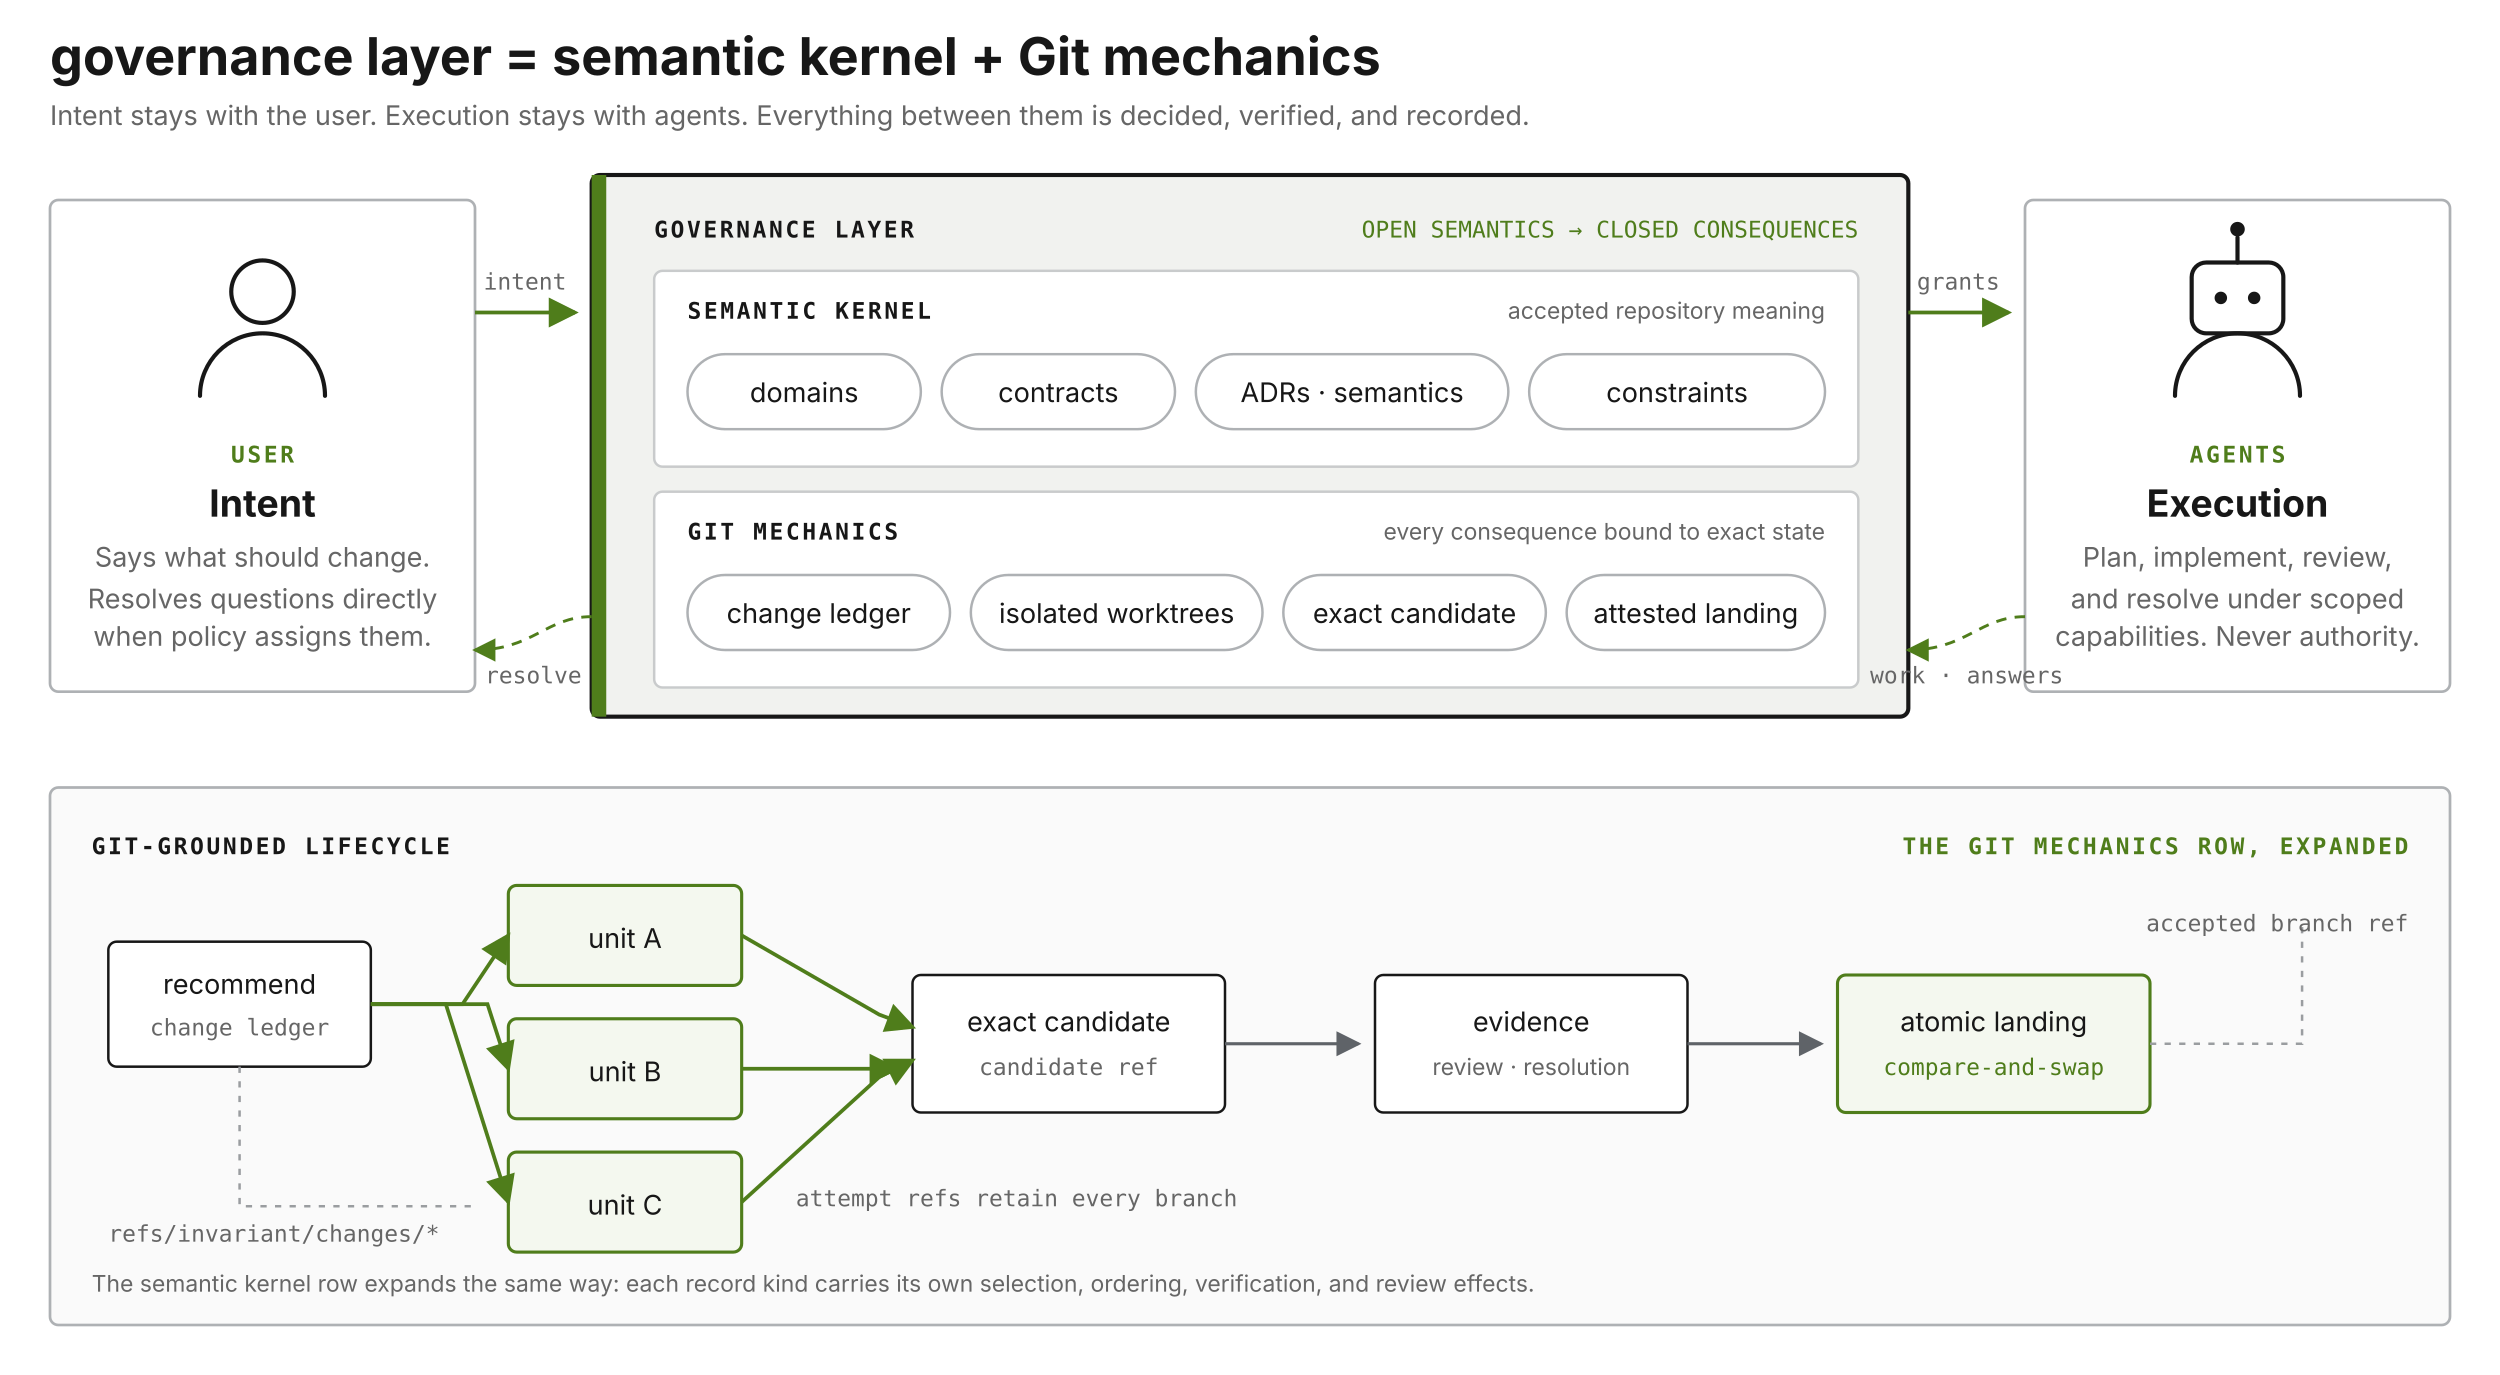
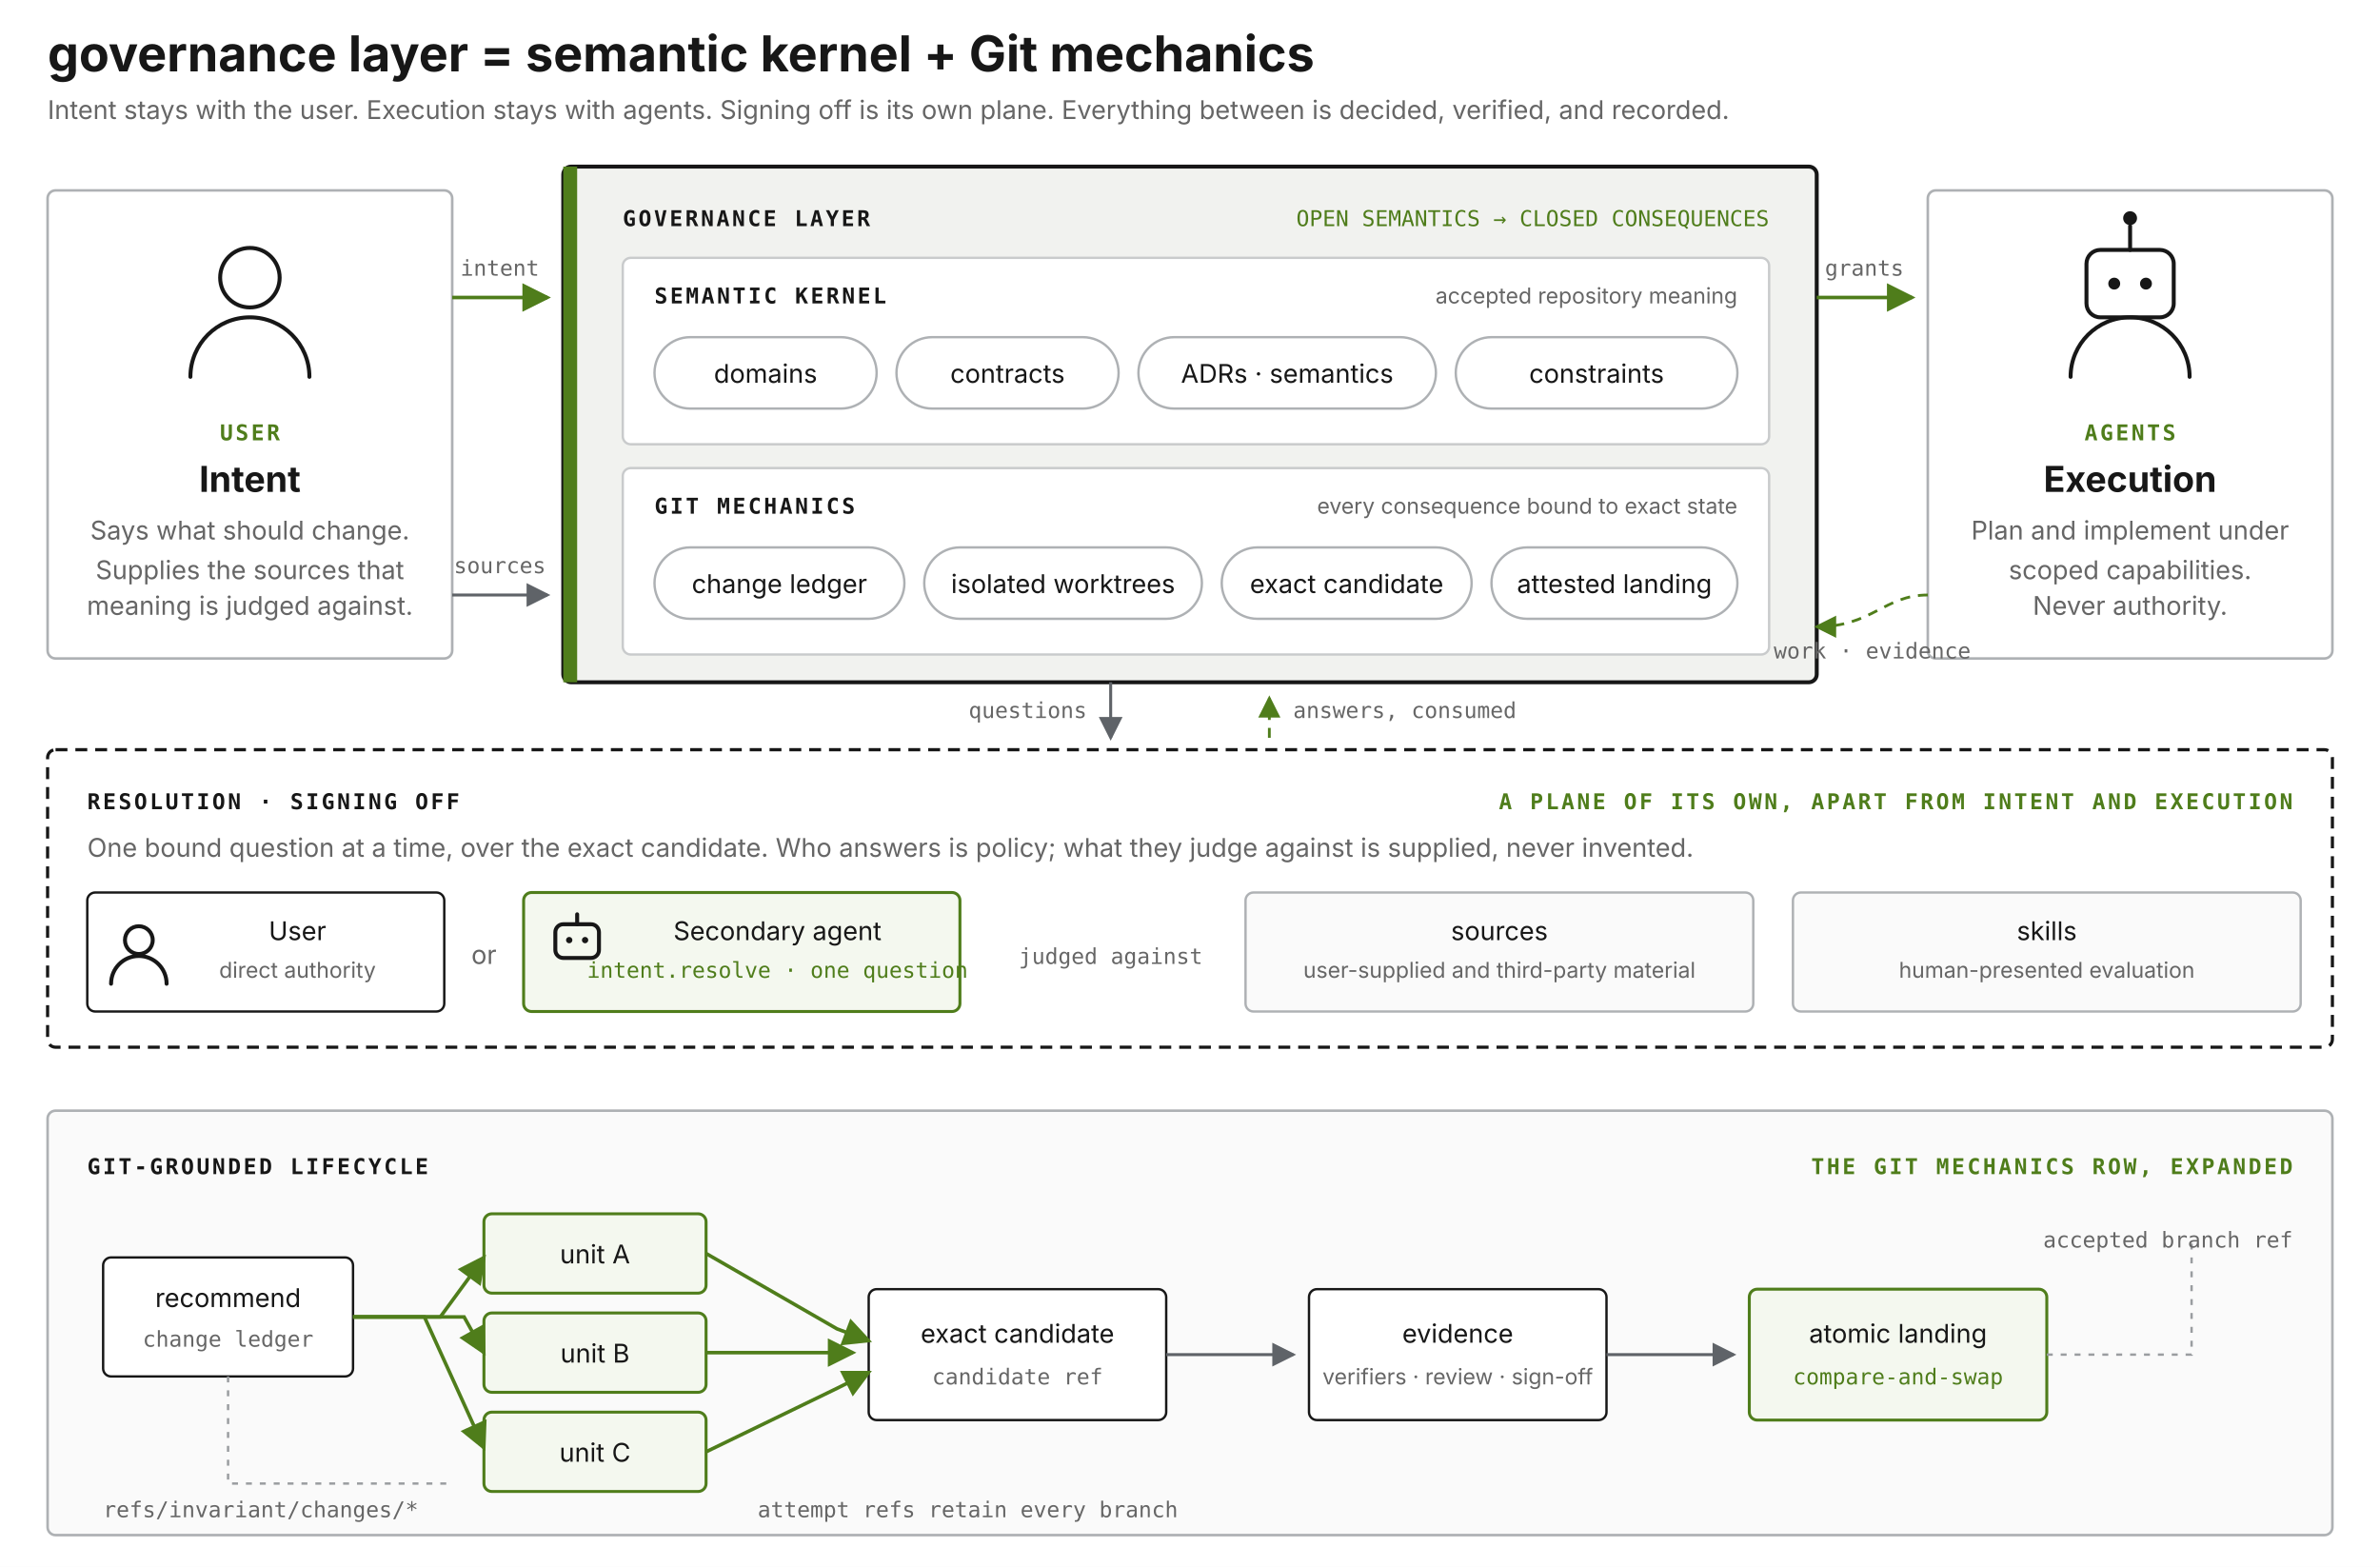
- <svg xmlns="http://www.w3.org/2000/svg" width="1200" height="660" viewBox="0 0 1200 660" role="img" aria-labelledby="title desc">
+ <svg xmlns="http://www.w3.org/2000/svg" width="1200" height="790" viewBox="0 0 1200 790" role="img" aria-labelledby="title desc">
  <defs>
    <marker id="arrow" markerWidth="8" markerHeight="8" refX="7" refY="4" orient="auto">
      <path d="M0 0L8 4L0 8Z" fill="#5f6368" />
    </marker>
    <marker id="green-arrow" markerWidth="8" markerHeight="8" refX="7" refY="4" orient="auto">
      <path d="M0 0L8 4L0 8Z" fill="#4f7d1b" />
    </marker>
    <style>
      .sans{font-family:Inter,ui-sans-serif,system-ui,-apple-system,BlinkMacSystemFont,"Segoe UI",sans-serif}
      .mono{font-family:ui-monospace,SFMono-Regular,Menlo,Consolas,monospace}
      .ink{fill:#171717}.muted{fill:#666}.green{fill:#4f7d1b}
      .eyebrow{font-size:11px;font-weight:750;letter-spacing:1.25px}
      .hero{font-size:25px;font-weight:680}.title{font-size:18px;font-weight:680}
      .body{font-size:13px}.small{font-size:11px}
      .card{fill:#fff;stroke:#aeb1b4;stroke-width:1.3}
      .kernel{fill:#f1f2ef;stroke:#171717;stroke-width:2}
      .row{fill:#fff;stroke:#c9cbcc;stroke-width:1.2}
      .lane{fill:#fafafa;stroke:#aeb1b4;stroke-width:1.3}
+       .plane{fill:#fff;stroke:#171717;stroke-width:1.6;stroke-dasharray:6 4}
      .node{fill:#fff;stroke:#171717;stroke-width:1.2}
      .node-green{fill:#f4f8ef;stroke:#4f7d1b;stroke-width:1.5}
+       .ground-box{fill:#fafafa;stroke:#aeb1b4;stroke-width:1.2}
      .pill{fill:#fff;stroke:#aeb1b4;stroke-width:1.2}
      .icon{fill:none;stroke:#171717;stroke-width:2;stroke-linecap:round;stroke-linejoin:round}
      .icon-fill{fill:#171717}
      .arrow{fill:none;stroke:#5f6368;stroke-width:1.5;marker-end:url(#arrow)}
      .green-arrow{fill:none;stroke:#4f7d1b;stroke-width:1.8;marker-end:url(#green-arrow)}
      .return{fill:none;stroke:#4f7d1b;stroke-width:1.4;stroke-dasharray:5 4;marker-end:url(#green-arrow)}
      .ground{fill:none;stroke:#9a9da0;stroke-width:1.2;stroke-dasharray:3 4}
    </style>
  </defs>
-   <rect width="1200" height="660" fill="#fff" />
+   <rect width="1200" height="790" fill="#fff" />
  <g class="sans">
    <text x="24" y="36" class="ink hero">governance layer = semantic kernel + Git mechanics</text>
-     <text x="24" y="60" class="muted body">Intent stays with the user. Execution stays with agents. Everything between them is decided, verified, and recorded.</text>
+     <text x="24" y="60" class="muted body">Intent stays with the user. Execution stays with agents. Signing off is its own plane. Everything between is decided, verified, and recorded.</text>
    <rect x="24" y="96" width="204" height="236" rx="4" class="card" />
    <circle cx="126" cy="140" r="15" class="icon" />
    <path d="M96 190a30 30 0 0 1 60 0" class="icon" />
    <text x="126" y="222" text-anchor="middle" class="mono green eyebrow">USER</text>
    <text x="126" y="248" text-anchor="middle" class="ink title">Intent</text>
    <text x="126" y="272" text-anchor="middle" class="muted body">Says what should change.</text>
-     <text x="126" y="292" text-anchor="middle" class="muted body">Resolves questions directly</text>
-     <text x="126" y="310" text-anchor="middle" class="muted body">when policy assigns them.</text>
+     <text x="126" y="292" text-anchor="middle" class="muted body">Supplies the sources that</text>
+     <text x="126" y="310" text-anchor="middle" class="muted body">meaning is judged against.</text>
    <rect x="284" y="84" width="632" height="260" rx="4" class="kernel" />
    <rect x="284" y="84" width="7" height="260" fill="#4f7d1b" />
    <text x="314" y="114" class="mono ink eyebrow">GOVERNANCE LAYER</text>
    <text x="892" y="114" text-anchor="end" class="mono green small">OPEN SEMANTICS → CLOSED CONSEQUENCES</text>
    <rect x="314" y="130" width="578" height="94" rx="4" class="row" />
    <text x="330" y="153" class="mono ink eyebrow">SEMANTIC KERNEL</text>
    <text x="876" y="153" text-anchor="end" class="muted small">accepted repository meaning</text>
    <rect x="330" y="170" width="112" height="36" rx="18" class="pill" />
    <rect x="452" y="170" width="112" height="36" rx="18" class="pill" />
    <rect x="574" y="170" width="150" height="36" rx="18" class="pill" />
    <rect x="734" y="170" width="142" height="36" rx="18" class="pill" />
    <text x="386" y="193" text-anchor="middle" class="ink body">domains</text>
    <text x="508" y="193" text-anchor="middle" class="ink body">contracts</text>
    <text x="649" y="193" text-anchor="middle" class="ink body">ADRs · semantics</text>
    <text x="805" y="193" text-anchor="middle" class="ink body">constraints</text>
    <rect x="314" y="236" width="578" height="94" rx="4" class="row" />
    <text x="330" y="259" class="mono ink eyebrow">GIT MECHANICS</text>
    <text x="876" y="259" text-anchor="end" class="muted small">every consequence bound to exact state</text>
    <rect x="330" y="276" width="126" height="36" rx="18" class="pill" />
    <rect x="466" y="276" width="140" height="36" rx="18" class="pill" />
    <rect x="616" y="276" width="126" height="36" rx="18" class="pill" />
    <rect x="752" y="276" width="124" height="36" rx="18" class="pill" />
    <text x="393" y="299" text-anchor="middle" class="ink body">change ledger</text>
    <text x="536" y="299" text-anchor="middle" class="ink body">isolated worktrees</text>
    <text x="679" y="299" text-anchor="middle" class="ink body">exact candidate</text>
    <text x="814" y="299" text-anchor="middle" class="ink body">attested landing</text>
    <rect x="972" y="96" width="204" height="236" rx="4" class="card" />
    <rect x="1052" y="126" width="44" height="34" rx="7" class="icon" />
    <circle cx="1066" cy="143" r="3" class="icon-fill" />
    <circle cx="1082" cy="143" r="3" class="icon-fill" />
    <path d="M1074 126V114" class="icon" />
    <circle cx="1074" cy="110" r="3.5" class="icon-fill" />
    <path d="M1044 190a30 30 0 0 1 60 0" class="icon" />
    <text x="1074" y="222" text-anchor="middle" class="mono green eyebrow">AGENTS</text>
    <text x="1074" y="248" text-anchor="middle" class="ink title">Execution</text>
-     <text x="1074" y="272" text-anchor="middle" class="muted body">Plan, implement, review,</text>
-     <text x="1074" y="292" text-anchor="middle" class="muted body">and resolve under scoped</text>
-     <text x="1074" y="310" text-anchor="middle" class="muted body">capabilities. Never authority.</text>
+     <text x="1074" y="272" text-anchor="middle" class="muted body">Plan and implement under</text>
+     <text x="1074" y="292" text-anchor="middle" class="muted body">scoped capabilities.</text>
+     <text x="1074" y="310" text-anchor="middle" class="muted body">Never authority.</text>
    <path d="M228 150H276" class="green-arrow" />
    <text x="252" y="139" text-anchor="middle" class="mono muted small">intent</text>
-     <path d="M284 296C262 296 256 312 228 312" class="return" />
-     <text x="256" y="328" text-anchor="middle" class="mono muted small">resolve</text>
+     <path d="M228 300H276" class="arrow" />
+     <text x="252" y="289" text-anchor="middle" class="mono muted small">sources</text>
    <path d="M916 150H964" class="green-arrow" />
    <text x="940" y="139" text-anchor="middle" class="mono muted small">grants</text>
-     <path d="M972 296C950 296 944 312 916 312" class="return" />
-     <text x="944" y="328" text-anchor="middle" class="mono muted small">work · answers</text>
-     <rect x="24" y="378" width="1152" height="258" rx="4" class="lane" />
-     <text x="44" y="410" class="mono ink eyebrow">GIT-GROUNDED LIFECYCLE</text>
-     <text x="1156" y="410" text-anchor="end" class="mono green eyebrow">THE GIT MECHANICS ROW, EXPANDED</text>
-     <rect x="52" y="452" width="126" height="60" rx="4" class="node" />
-     <text x="115" y="477" text-anchor="middle" class="ink body">recommend</text>
-     <text x="115" y="497" text-anchor="middle" class="mono muted small">change ledger</text>
-     <rect x="244" y="425" width="112" height="48" rx="4" class="node-green" />
-     <rect x="244" y="489" width="112" height="48" rx="4" class="node-green" />
-     <rect x="244" y="553" width="112" height="48" rx="4" class="node-green" />
-     <text x="300" y="455" text-anchor="middle" class="ink body">unit A</text>
-     <text x="300" y="519" text-anchor="middle" class="ink body">unit B</text>
-     <text x="300" y="583" text-anchor="middle" class="ink body">unit C</text>
-     <rect x="438" y="468" width="150" height="66" rx="4" class="node" />
-     <text x="513" y="495" text-anchor="middle" class="ink body">exact candidate</text>
-     <text x="513" y="516" text-anchor="middle" class="mono muted small">candidate ref</text>
-     <rect x="660" y="468" width="150" height="66" rx="4" class="node" />
-     <text x="735" y="495" text-anchor="middle" class="ink body">evidence</text>
-     <text x="735" y="516" text-anchor="middle" class="muted small">review · resolution</text>
-     <rect x="882" y="468" width="150" height="66" rx="4" class="node-green" />
-     <text x="957" y="495" text-anchor="middle" class="ink body">atomic landing</text>
-     <text x="957" y="516" text-anchor="middle" class="mono green small">compare-and-swap</text>
-     <path d="M178 482H222L244 449" class="green-arrow" />
-     <path d="M178 482H234L244 513" class="green-arrow" />
-     <path d="M178 482H214L244 577" class="green-arrow" />
-     <path d="M356 449L422 487L438 493" class="green-arrow" />
-     <path d="M356 513H430" class="green-arrow" />
-     <path d="M356 577L422 517L438 509" class="green-arrow" />
-     <path d="M588 501H652" class="arrow" />
-     <path d="M810 501H874" class="arrow" />
-     <path d="M115 512V579H226" class="ground" />
-     <text x="52" y="596" class="mono muted small">refs/invariant/changes/*</text>
-     <text x="382" y="579" class="mono muted small">attempt refs retain every branch</text>
-     <path d="M1032 501H1105V443" class="ground" />
-     <text x="1156" y="447" text-anchor="end" class="mono muted small">accepted branch ref</text>
-     <text x="44" y="620" class="muted small">The semantic kernel row expands the same way: each record kind carries its own selection, ordering, verification, and review effects.</text>
+     <path d="M972 300C950 300 944 316 916 316" class="return" />
+     <text x="944" y="332" text-anchor="middle" class="mono muted small">work · evidence</text>
+     <rect x="24" y="378" width="1152" height="150" rx="4" class="plane" />
+     <text x="44" y="408" class="mono ink eyebrow">RESOLUTION · SIGNING OFF</text>
+     <text x="1156" y="408" text-anchor="end" class="mono green eyebrow">A PLANE OF ITS OWN, APART FROM INTENT AND EXECUTION</text>
+     <text x="44" y="432" class="muted body">One bound question at a time, over the exact candidate. Who answers is policy; what they judge against is supplied, never invented.</text>
+     <rect x="44" y="450" width="180" height="60" rx="4" class="node" />
+     <circle cx="70" cy="474" r="7" class="icon" />
+     <path d="M56 496a14 14 0 0 1 28 0" class="icon" />
+     <text x="150" y="474" text-anchor="middle" class="ink body">User</text>
+     <text x="150" y="493" text-anchor="middle" class="muted small">direct authority</text>
+     <text x="244" y="486" text-anchor="middle" class="muted body">or</text>
+     <rect x="264" y="450" width="220" height="60" rx="4" class="node-green" />
+     <rect x="280" y="466" width="22" height="17" rx="4" class="icon" />
+     <circle cx="287" cy="474" r="1.6" class="icon-fill" />
+     <circle cx="295" cy="474" r="1.6" class="icon-fill" />
+     <path d="M291 466V461" class="icon" />
+     <text x="392" y="474" text-anchor="middle" class="ink body">Secondary agent</text>
+     <text x="392" y="493" text-anchor="middle" class="mono green small">intent.resolve · one question</text>
+     <text x="560" y="486" text-anchor="middle" class="mono muted small">judged against</text>
+     <rect x="628" y="450" width="256" height="60" rx="4" class="ground-box" />
+     <text x="756" y="474" text-anchor="middle" class="ink body">sources</text>
+     <text x="756" y="493" text-anchor="middle" class="muted small">user-supplied and third-party material</text>
+     <rect x="904" y="450" width="256" height="60" rx="4" class="ground-box" />
+     <text x="1032" y="474" text-anchor="middle" class="ink body">skills</text>
+     <text x="1032" y="493" text-anchor="middle" class="muted small">human-presented evaluation</text>
+     <path d="M560 344V372" class="arrow" />
+     <text x="548" y="362" text-anchor="end" class="mono muted small">questions</text>
+     <path d="M640 372V352" class="return" />
+     <text x="652" y="362" class="mono muted small">answers, consumed</text>
+     <rect x="24" y="560" width="1152" height="214" rx="4" class="lane" />
+     <text x="44" y="592" class="mono ink eyebrow">GIT-GROUNDED LIFECYCLE</text>
+     <text x="1156" y="592" text-anchor="end" class="mono green eyebrow">THE GIT MECHANICS ROW, EXPANDED</text>
+     <rect x="52" y="634" width="126" height="60" rx="4" class="node" />
+     <text x="115" y="659" text-anchor="middle" class="ink body">recommend</text>
+     <text x="115" y="679" text-anchor="middle" class="mono muted small">change ledger</text>
+     <rect x="244" y="612" width="112" height="40" rx="4" class="node-green" />
+     <rect x="244" y="662" width="112" height="40" rx="4" class="node-green" />
+     <rect x="244" y="712" width="112" height="40" rx="4" class="node-green" />
+     <text x="300" y="637" text-anchor="middle" class="ink body">unit A</text>
+     <text x="300" y="687" text-anchor="middle" class="ink body">unit B</text>
+     <text x="300" y="737" text-anchor="middle" class="ink body">unit C</text>
+     <rect x="438" y="650" width="150" height="66" rx="4" class="node" />
+     <text x="513" y="677" text-anchor="middle" class="ink body">exact candidate</text>
+     <text x="513" y="698" text-anchor="middle" class="mono muted small">candidate ref</text>
+     <rect x="660" y="650" width="150" height="66" rx="4" class="node" />
+     <text x="735" y="677" text-anchor="middle" class="ink body">evidence</text>
+     <text x="735" y="698" text-anchor="middle" class="muted small">verifiers · review · sign-off</text>
+     <rect x="882" y="650" width="150" height="66" rx="4" class="node-green" />
+     <text x="957" y="677" text-anchor="middle" class="ink body">atomic landing</text>
+     <text x="957" y="698" text-anchor="middle" class="mono green small">compare-and-swap</text>
+     <path d="M178 664H222L244 634" class="green-arrow" />
+     <path d="M178 664H234L244 682" class="green-arrow" />
+     <path d="M178 664H214L244 730" class="green-arrow" />
+     <path d="M356 632L422 670L438 676" class="green-arrow" />
+     <path d="M356 682H430" class="green-arrow" />
+     <path d="M356 732L422 700L438 692" class="green-arrow" />
+     <path d="M588 683H652" class="arrow" />
+     <path d="M810 683H874" class="arrow" />
+     <path d="M115 694V748H226" class="ground" />
+     <text x="52" y="765" class="mono muted small">refs/invariant/changes/*</text>
+     <text x="382" y="765" class="mono muted small">attempt refs retain every branch</text>
+     <path d="M1032 683H1105V625" class="ground" />
+     <text x="1156" y="629" text-anchor="end" class="mono muted small">accepted branch ref</text>
  </g>
</svg>
